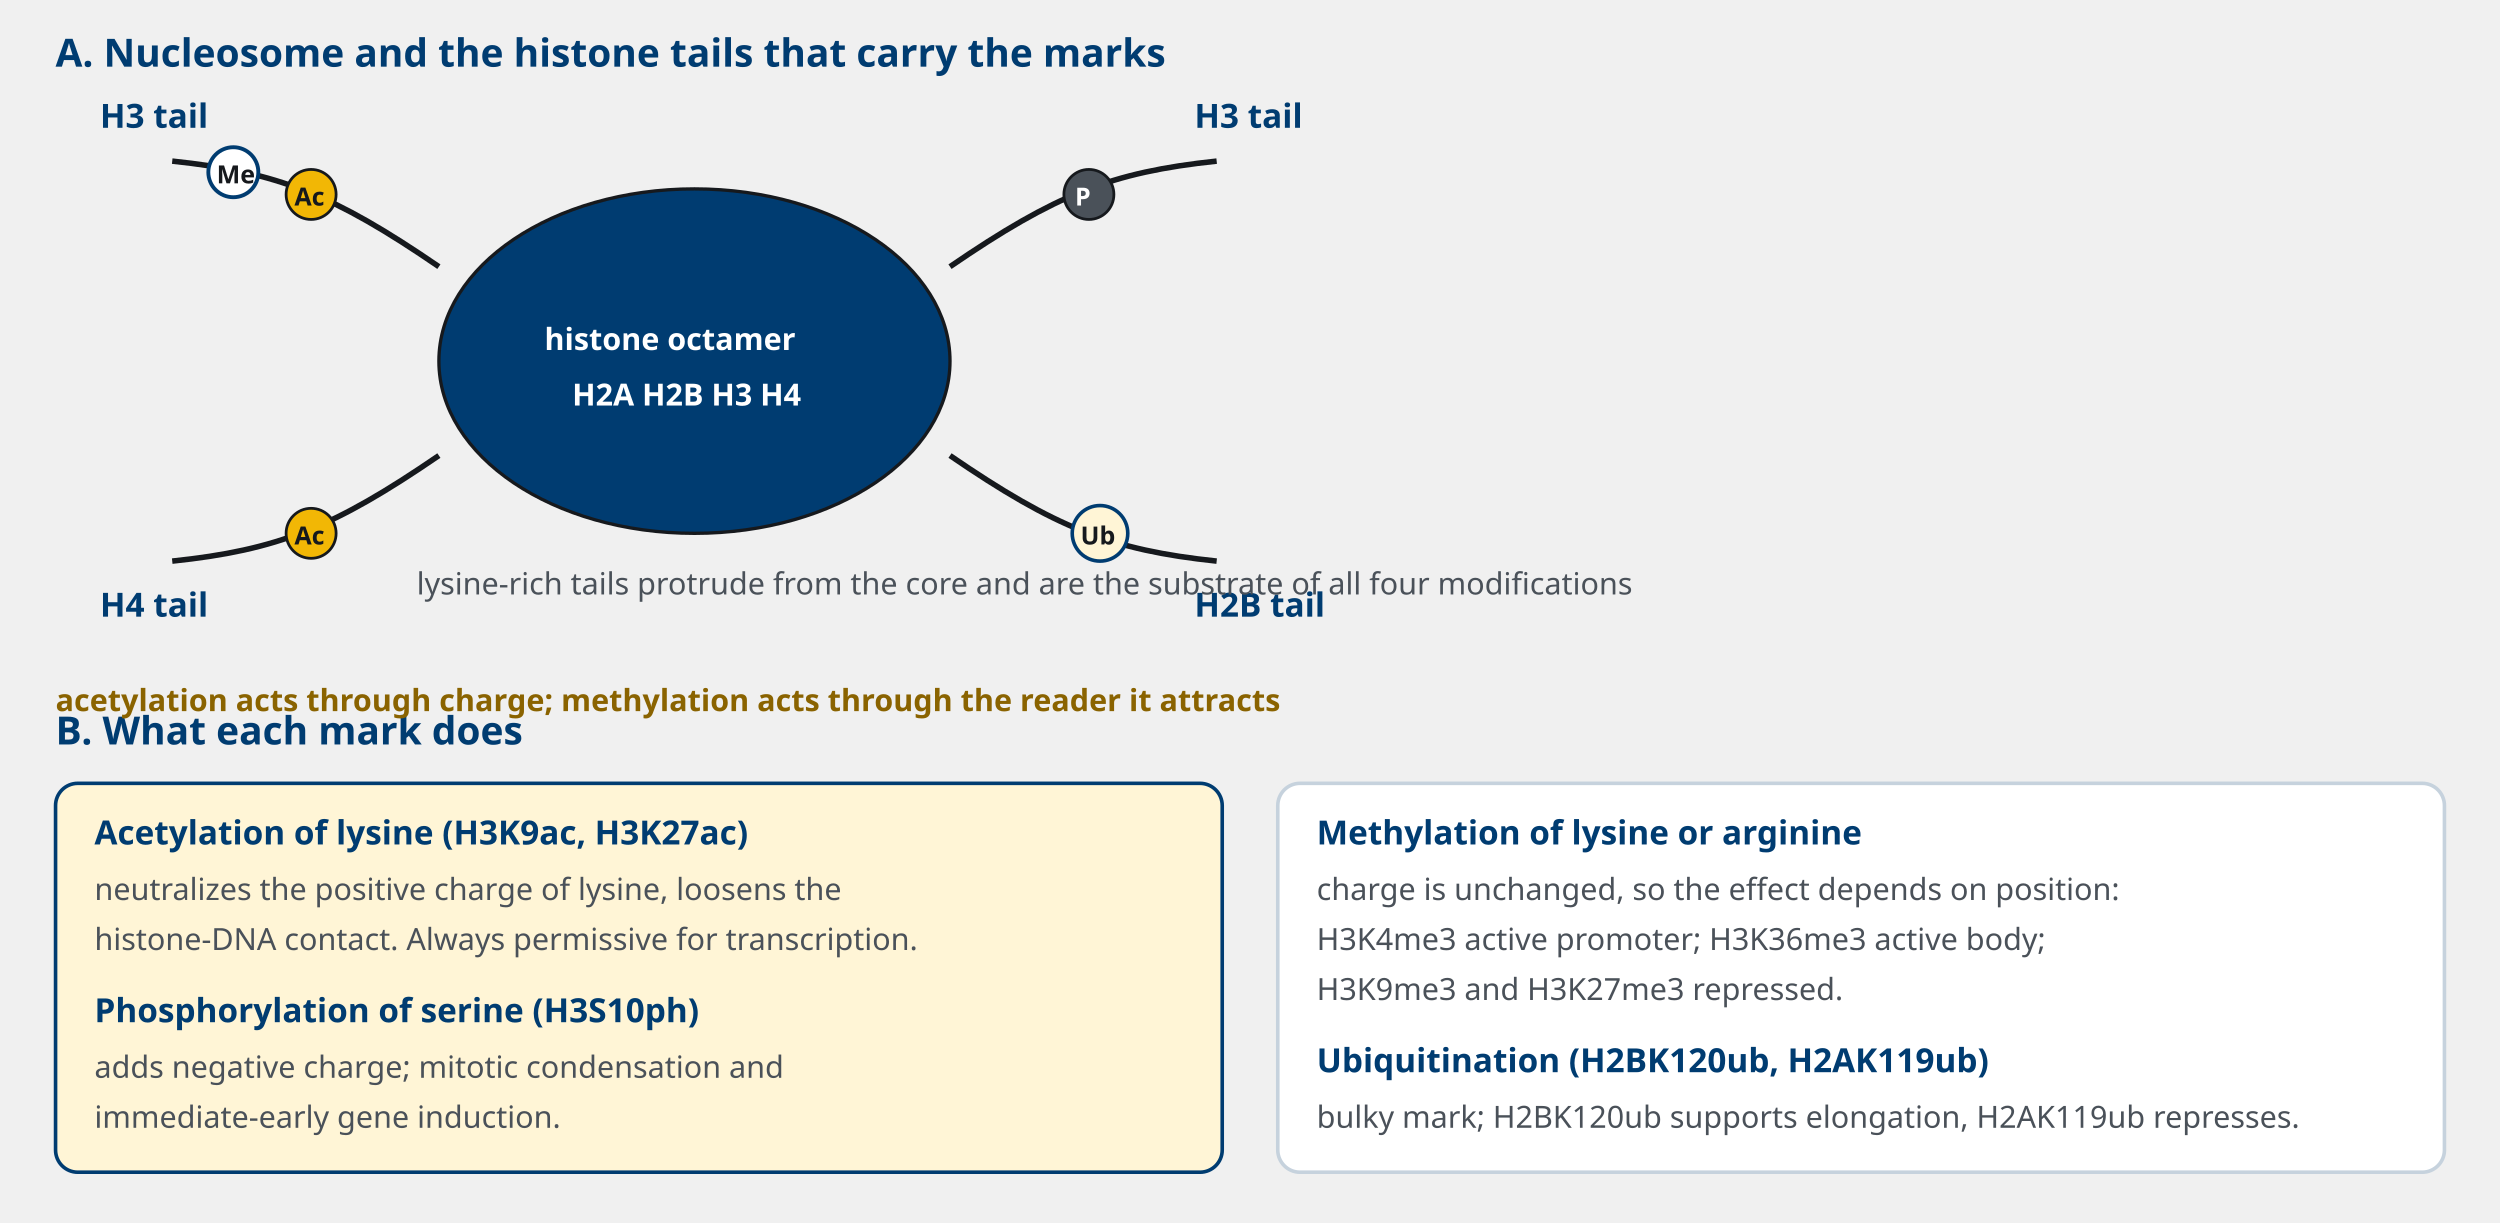
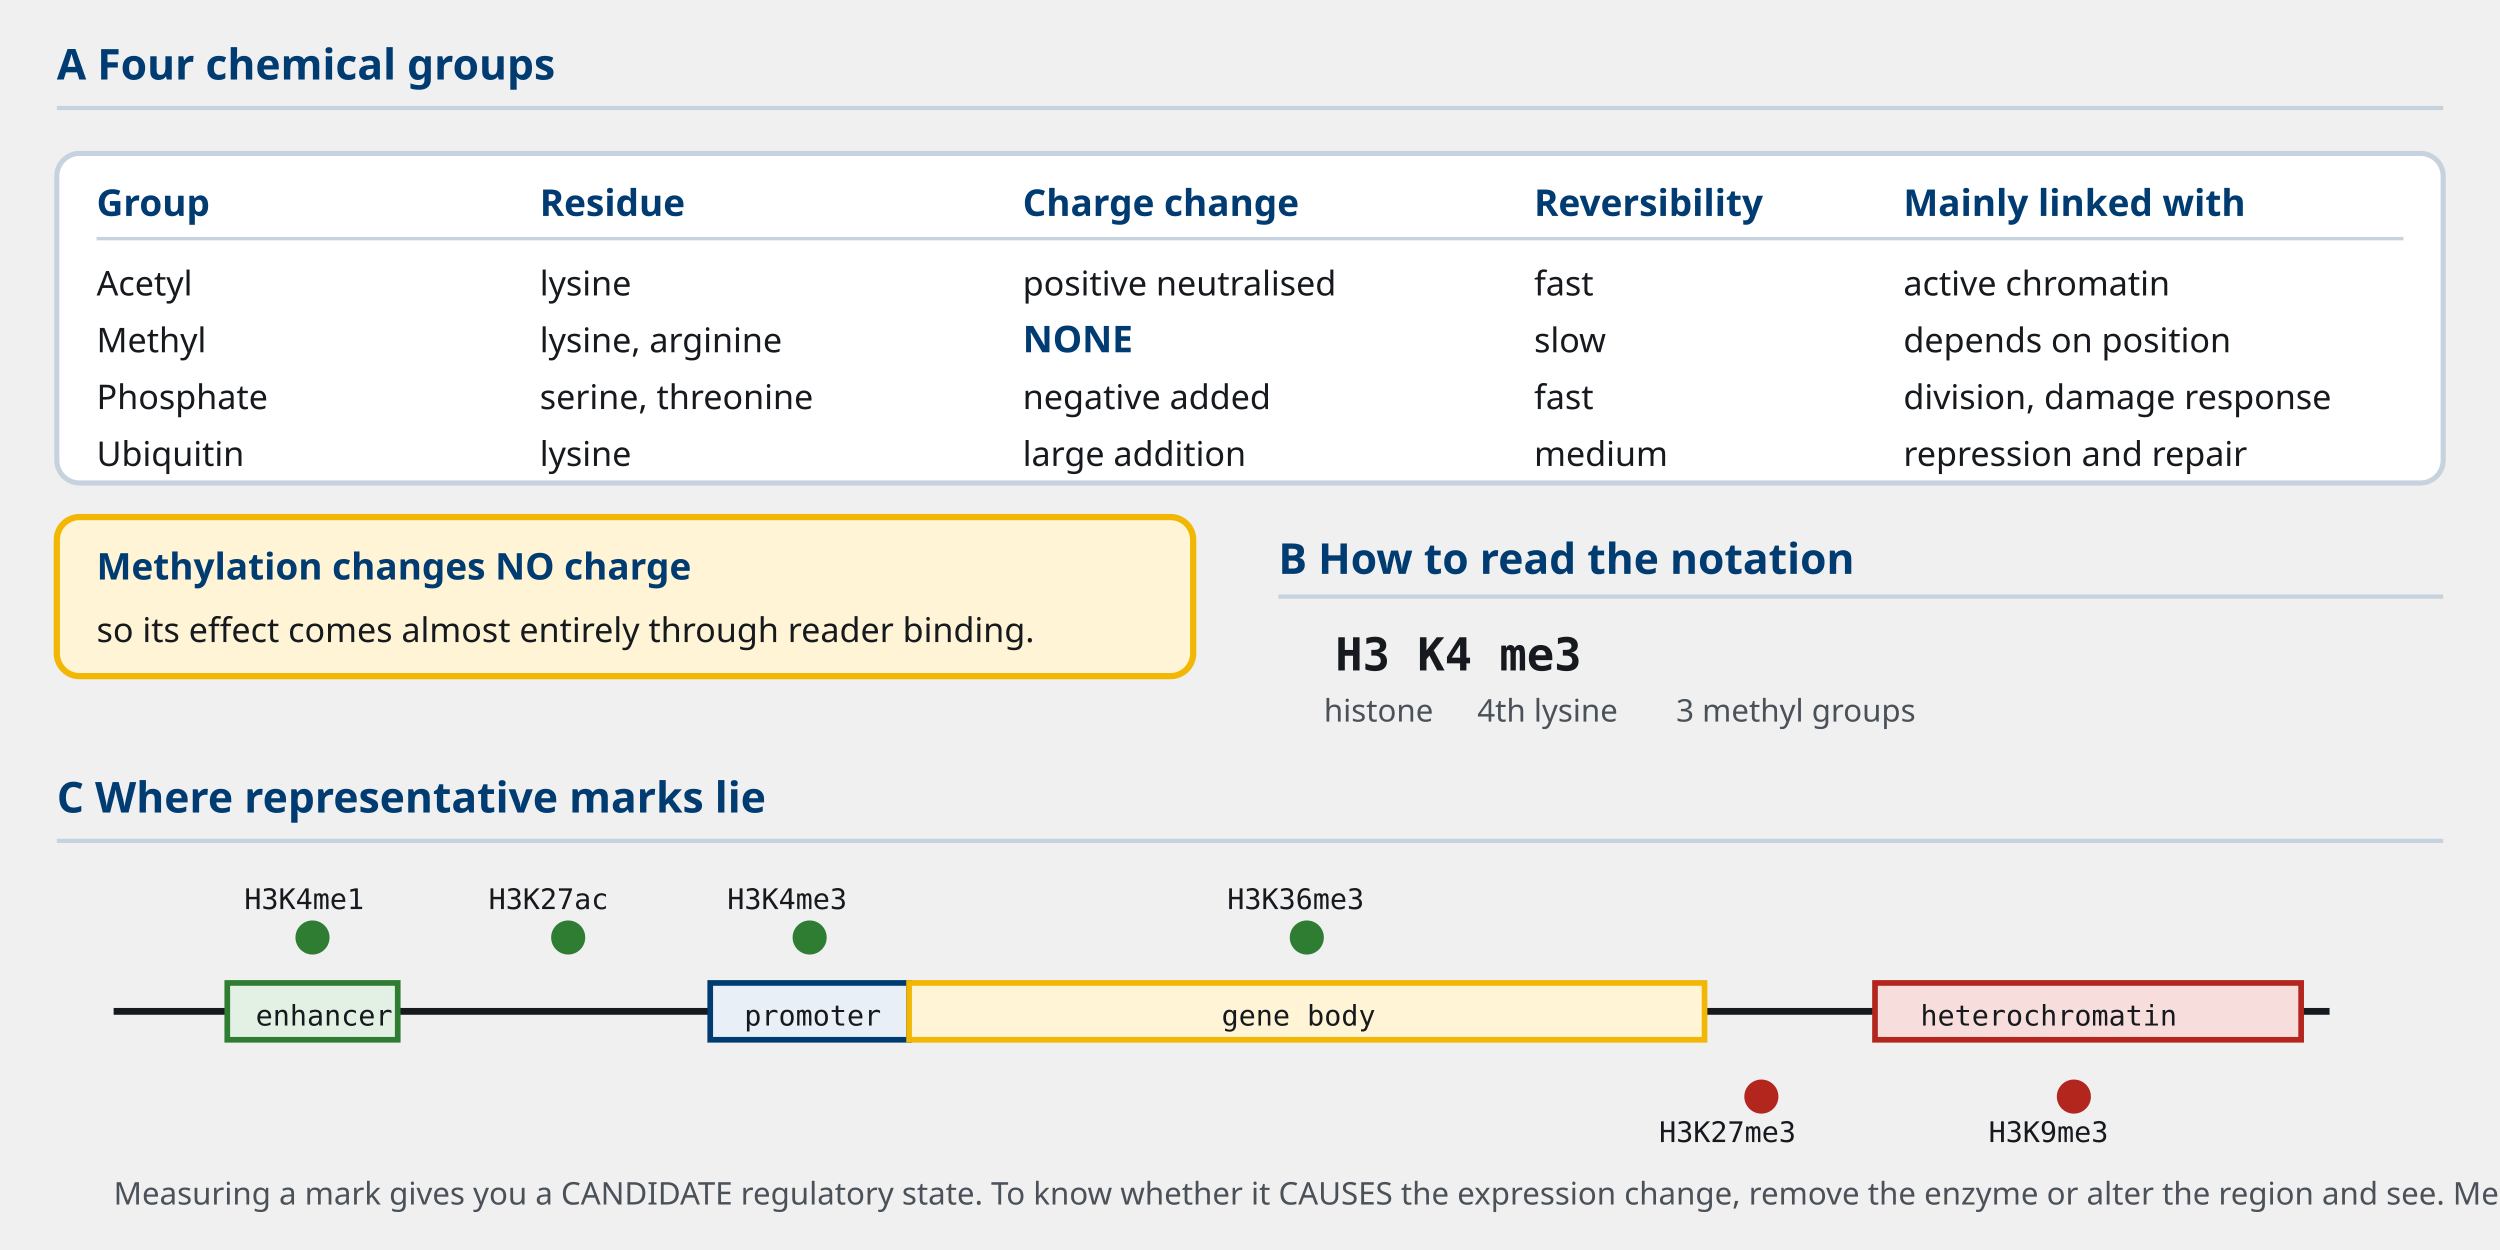
- <svg xmlns="http://www.w3.org/2000/svg" viewBox="0 0 900 440" width="900" height="440" role="img" aria-label="Histone tail modifications: acetylation, methylation, phosphorylation and ubiquitination on H3 and H4 tails, with the transcriptional consequence of each mark">
+ <svg xmlns="http://www.w3.org/2000/svg" viewBox="0 0 880 440" width="880" height="440" role="img" aria-label="The four chemical groups of histone modification and the distribution of representative marks: the charge change and reversibility of each group, how to read the H3K4me3 notation, the fact that methylation does not change charge and so acts only through reader binding, and where active and repressive marks lie along a gene.">
  <style>
-     .ttl{font:700 14px sans-serif;fill:#003c71}
-     .nm{font:700 12px sans-serif;fill:#003c71}
-     .sub{font:11px sans-serif;fill:#4a5159}
-     .core{fill:#003c71;stroke:#16191d;stroke-width:1.2}
-     .cl{font:700 11px sans-serif;fill:#ffffff}
-     .tail{stroke:#16191d;stroke-width:2;fill:none}
-     .ac{fill:#f2b705;stroke:#16191d;stroke-width:1}
-     .me{fill:#ffffff;stroke:#003c71;stroke-width:1.4}
-     .ph{fill:#4a5159;stroke:#16191d;stroke-width:1}
-     .ub{fill:#fff5d6;stroke:#003c71;stroke-width:1.3}
-     .mk{font:700 9px sans-serif;fill:#16191d}
-     .mkw{font:700 9px sans-serif;fill:#ffffff}
-     .bx{fill:#ffffff;stroke:#c6d2dd;stroke-width:1.3}
-     .hl{fill:#fff5d6;stroke:#003c71;stroke-width:1.3}
-     .out{font:700 11px sans-serif;fill:#8a6300}
-   </style>
-   <text class="ttl" x="20" y="24">A. Nucleosome and the histone tails that carry the marks</text>
-   <ellipse class="core" cx="250" cy="130" rx="92" ry="62" />
-   <text class="cl" x="196" y="126">histone octamer</text>
-   <text class="cl" x="206" y="146">H2A H2B H3 H4</text>
-   <path class="tail" d="M158 96 C120 70 100 62 62 58" />
-   <path class="tail" d="M158 164 C120 190 100 198 62 202" />
-   <path class="tail" d="M342 96 C380 70 400 62 438 58" />
-   <path class="tail" d="M342 164 C380 190 400 198 438 202" />
-   <text class="nm" x="36" y="46">H3 tail</text>
-   <text class="nm" x="36" y="222">H4 tail</text>
-   <text class="nm" x="430" y="46">H3 tail</text>
-   <text class="nm" x="430" y="222">H2B tail</text>
-   <circle class="ac" cx="112" cy="70" r="9" />
-   <text class="mk" x="106" y="74">Ac</text>
-   <circle class="me" cx="84" cy="62" r="9" />
-   <text class="mk" x="78" y="66">Me</text>
-   <circle class="ac" cx="112" cy="192" r="9" />
-   <text class="mk" x="106" y="196">Ac</text>
-   <circle class="ph" cx="392" cy="70" r="9" />
-   <text class="mkw" x="387" y="74">P</text>
-   <circle class="ub" cx="396" cy="192" r="10" />
-   <text class="mk" x="389" y="196">Ub</text>
-   <text class="sub" x="150" y="214">lysine-rich tails protrude from the core and are the substrate of all four modifications</text>
-   <text class="ttl" x="20" y="268">B. What each mark does</text>
-   <rect class="hl" x="20" y="282" width="420" height="140" rx="8" />
-   <text class="nm" x="34" y="304">Acetylation of lysine (H3K9ac, H3K27ac)</text>
-   <text class="sub" x="34" y="324">neutralizes the positive charge of lysine, loosens the</text>
-   <text class="sub" x="34" y="342">histone-DNA contact. Always permissive for transcription.</text>
-   <text class="nm" x="34" y="368">Phosphorylation of serine (H3S10ph)</text>
-   <text class="sub" x="34" y="388">adds negative charge; mitotic condensation and</text>
-   <text class="sub" x="34" y="406">immediate-early gene induction.</text>
-   <rect class="bx" x="460" y="282" width="420" height="140" rx="8" />
-   <text class="nm" x="474" y="304">Methylation of lysine or arginine</text>
-   <text class="sub" x="474" y="324">charge is unchanged, so the effect depends on position:</text>
-   <text class="sub" x="474" y="342">H3K4me3 active promoter; H3K36me3 active body;</text>
-   <text class="sub" x="474" y="360">H3K9me3 and H3K27me3 repressed.</text>
-   <text class="nm" x="474" y="386">Ubiquitination (H2BK120ub, H2AK119ub)</text>
-   <text class="sub" x="474" y="406">bulky mark; H2BK120ub supports elongation, H2AK119ub represses.</text>
-   <text class="out" x="20" y="256">acetylation acts through charge; methylation acts through the reader it attracts</text>
+   .bx{fill:#fff;stroke:#c6d2dd;stroke-width:1.8}.k{fill:#fff5d6;stroke:#f2b705;stroke-width:2.2}
+   .t{font:12px sans-serif;fill:#16191d}.tb{font:700 13px sans-serif;fill:#003c71}
+   .th{font:700 15px sans-serif;fill:#003c71}.s{font:11px sans-serif;fill:#4a5159}
+   .m{font:10px monospace;fill:#16191d}
+   .dna{fill:none;stroke:#16191d;stroke-width:2.4}
+   .prom{fill:#e8eff6;stroke:#003c71;stroke-width:2}
+   .gene{fill:#fff5d6;stroke:#f2b705;stroke-width:2}
+   .enh{fill:#e3f0e4;stroke:#2e7d32;stroke-width:2}
+   .act{fill:#2e7d32}.rep{fill:#b3261e}
+  </style>
+   <text class="th" x="20" y="28">A  Four chemical groups</text>
+   <line x1="20" y1="38" x2="860" y2="38" stroke="#c6d2dd" stroke-width="1.5" />
+   <rect class="bx" x="20" y="54" width="840" height="116" rx="8" />
+   <text class="tb" x="34" y="76">Group</text>
+   <text class="tb" x="190" y="76">Residue</text>
+   <text class="tb" x="360" y="76">Charge change</text>
+   <text class="tb" x="540" y="76">Reversibility</text>
+   <text class="tb" x="670" y="76">Mainly linked with</text>
+   <line x1="34" y1="84" x2="846" y2="84" stroke="#c6d2dd" stroke-width="1.2" />
+   <text class="t" x="34" y="104">Acetyl</text>
+   <text class="t" x="190" y="104">lysine</text>
+   <text class="t" x="360" y="104">positive neutralised</text>
+   <text class="t" x="540" y="104">fast</text>
+   <text class="t" x="670" y="104">active chromatin</text>
+   <text class="t" x="34" y="124">Methyl</text>
+   <text class="t" x="190" y="124">lysine, arginine</text>
+   <text class="tb" x="360" y="124">NONE</text>
+   <text class="t" x="540" y="124">slow</text>
+   <text class="t" x="670" y="124">depends on position</text>
+   <text class="t" x="34" y="144">Phosphate</text>
+   <text class="t" x="190" y="144">serine, threonine</text>
+   <text class="t" x="360" y="144">negative added</text>
+   <text class="t" x="540" y="144">fast</text>
+   <text class="t" x="670" y="144">division, damage response</text>
+   <text class="t" x="34" y="164">Ubiquitin</text>
+   <text class="t" x="190" y="164">lysine</text>
+   <text class="t" x="360" y="164">large addition</text>
+   <text class="t" x="540" y="164">medium</text>
+   <text class="t" x="670" y="164">repression and repair</text>
+   <rect class="k" x="20" y="182" width="400" height="56" rx="8" />
+   <text class="tb" x="34" y="204">Methylation changes NO charge</text>
+   <text class="t" x="34" y="226">so its effect comes almost entirely through reader binding.</text>
+   <text class="th" x="450" y="202">B  How to read the notation</text>
+   <line x1="450" y1="210" x2="860" y2="210" stroke="#c6d2dd" stroke-width="1.5" />
+   <text class="m" x="470" y="236" style="font:700 16px monospace">H3  K4  me3</text>
+   <text class="s" x="466" y="254">histone</text>
+   <text class="s" x="520" y="254">4th lysine</text>
+   <text class="s" x="590" y="254">3 methyl groups</text>
+   <text class="th" x="20" y="286">C  Where representative marks lie</text>
+   <line x1="20" y1="296" x2="860" y2="296" stroke="#c6d2dd" stroke-width="1.5" />
+   <path class="dna" d="M40 356 h780" />
+   <rect class="enh" x="80" y="346" width="60" height="20" />
+   <text class="m" x="90" y="361">enhancer</text>
+   <rect class="prom" x="250" y="346" width="70" height="20" />
+   <text class="m" x="262" y="361">promoter</text>
+   <rect class="gene" x="320" y="346" width="280" height="20" />
+   <text class="m" x="430" y="361">gene body</text>
+   <rect x="660" y="346" width="150" height="20" fill="#f7dedc" stroke="#b3261e" stroke-width="2" />
+   <text class="m" x="676" y="361">heterochromatin</text>
+   <circle class="act" cx="110" cy="330" r="6" />
+   <text class="m" x="86" y="320">H3K4me1</text>
+   <circle class="act" cx="285" cy="330" r="6" />
+   <text class="m" x="256" y="320">H3K4me3</text>
+   <circle class="act" cx="200" cy="330" r="6" />
+   <text class="m" x="172" y="320">H3K27ac</text>
+   <circle class="act" cx="460" cy="330" r="6" />
+   <text class="m" x="432" y="320">H3K36me3</text>
+   <circle class="rep" cx="620" cy="386" r="6" />
+   <text class="m" x="584" y="402">H3K27me3</text>
+   <circle class="rep" cx="730" cy="386" r="6" />
+   <text class="m" x="700" y="402">H3K9me3</text>
+   <text class="s" x="40" y="424">Measuring a mark gives you a CANDIDATE regulatory state. To know whether it CAUSES the expression change, remove the enzyme or alter the region and see. Measured by ChIP.</text>
</svg>
